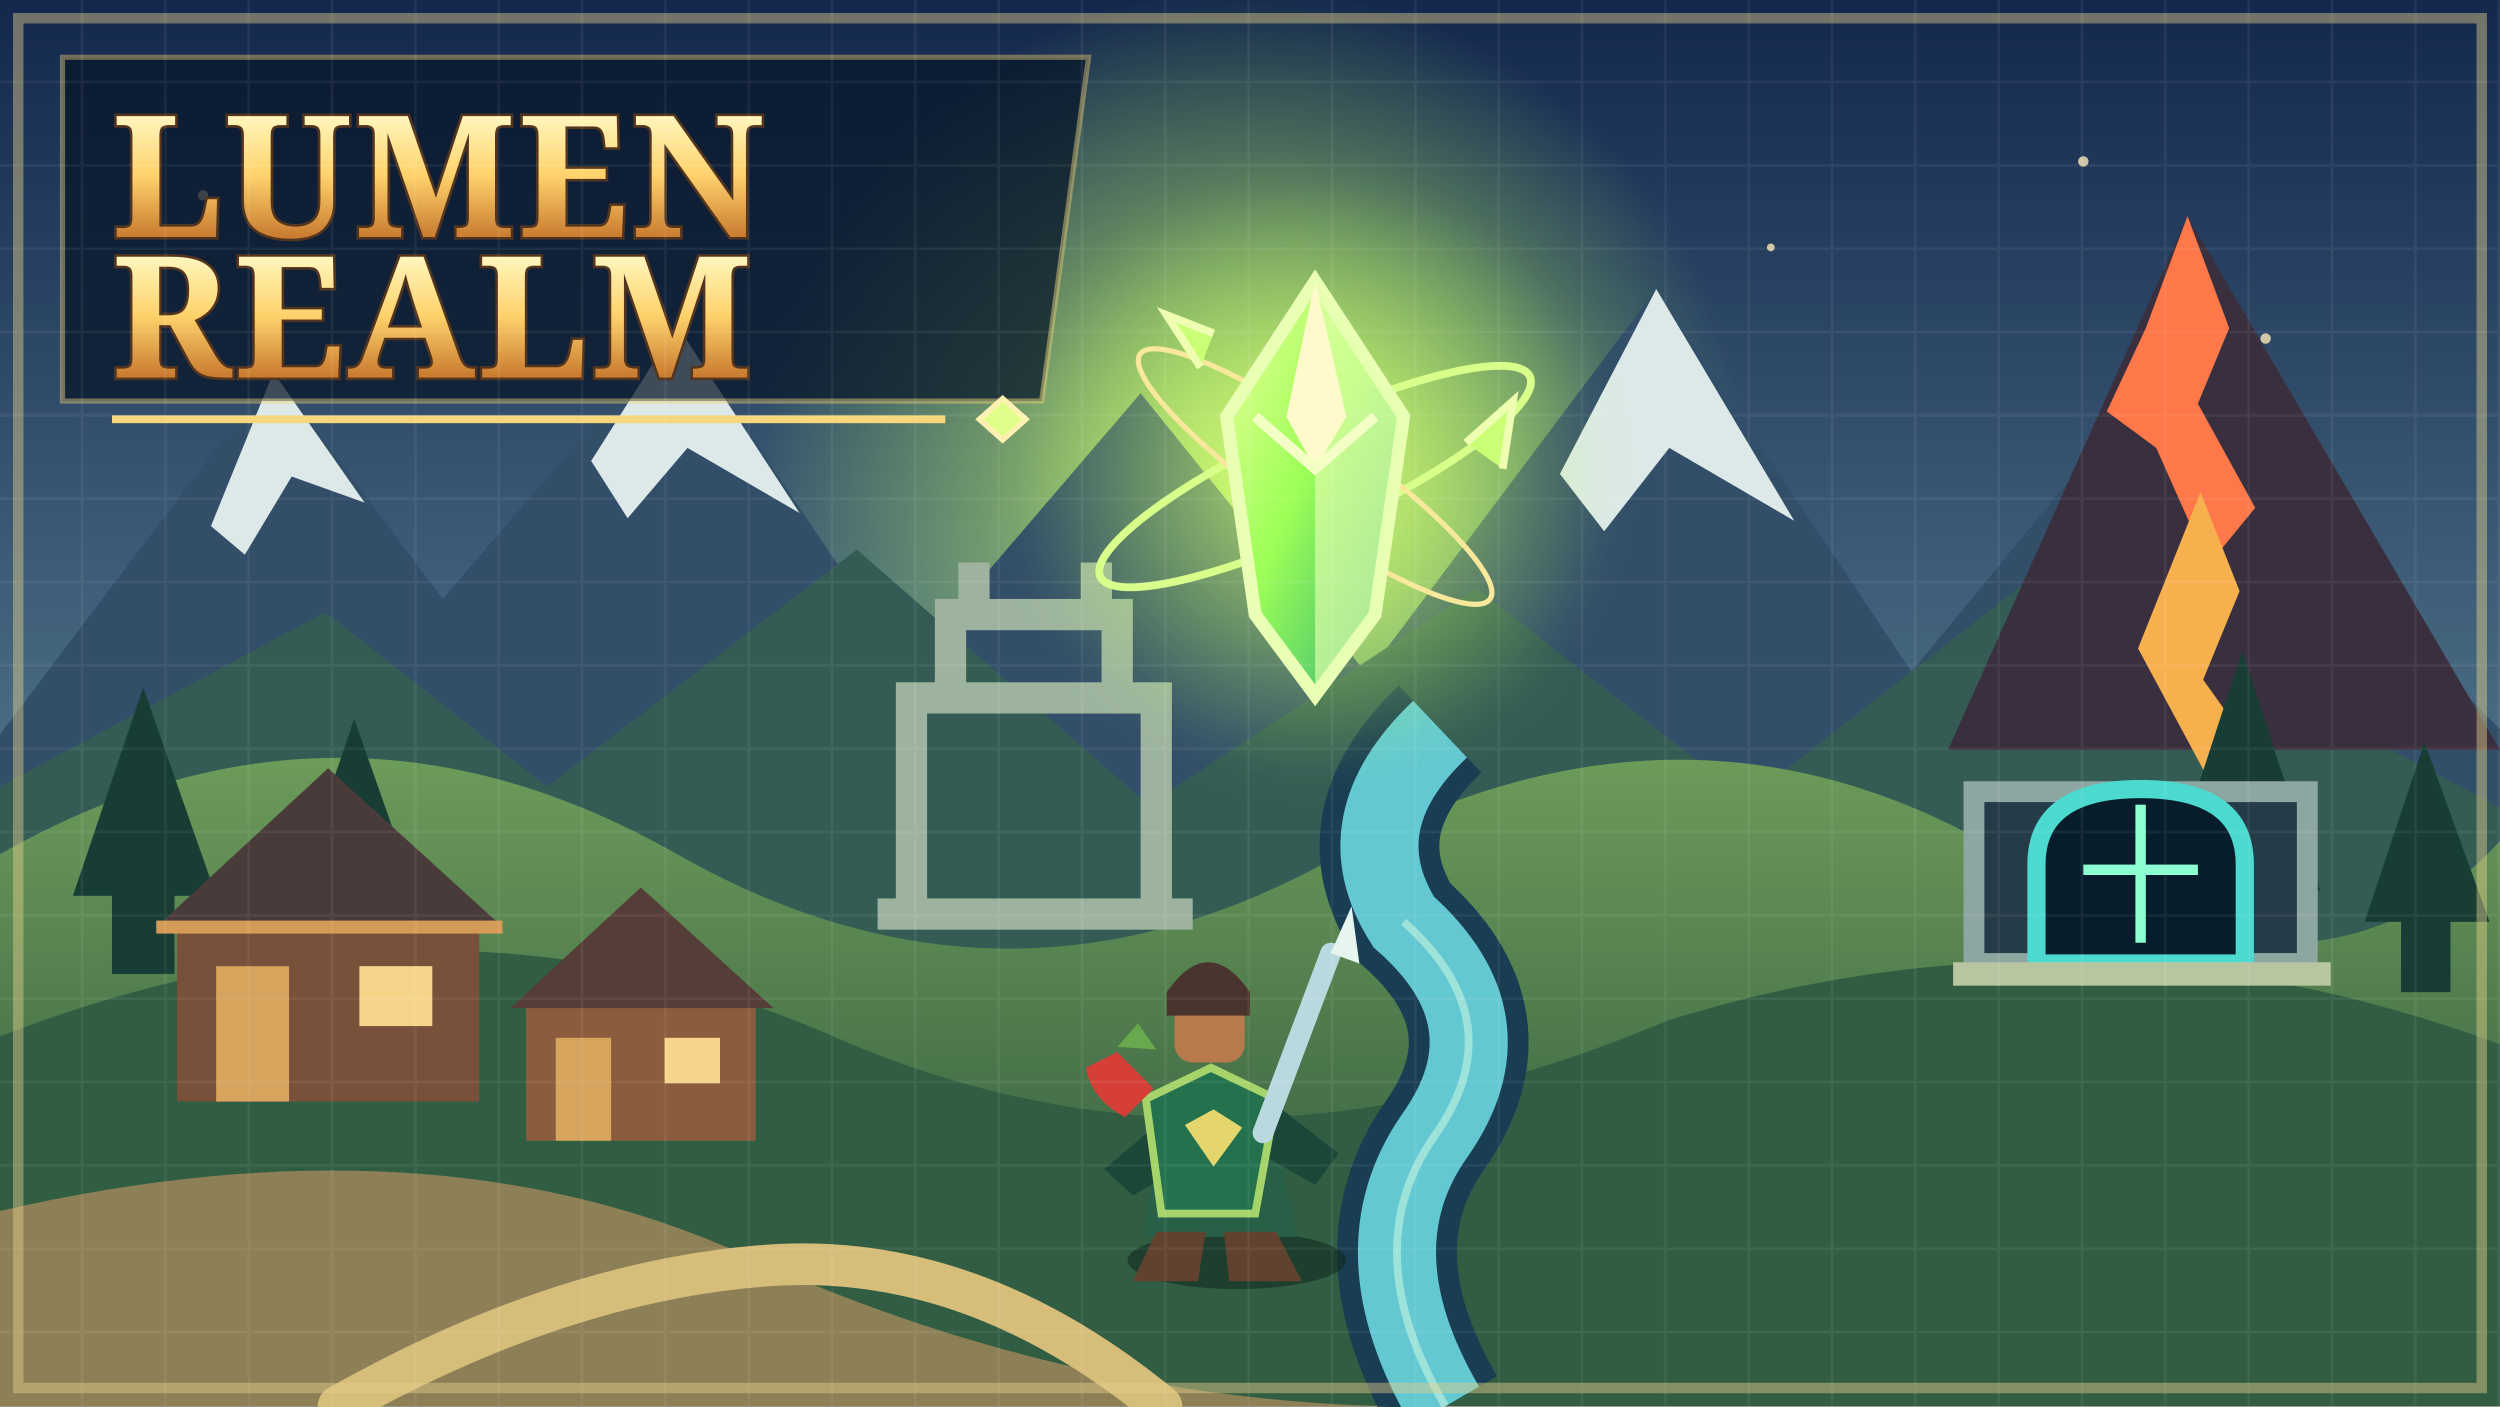
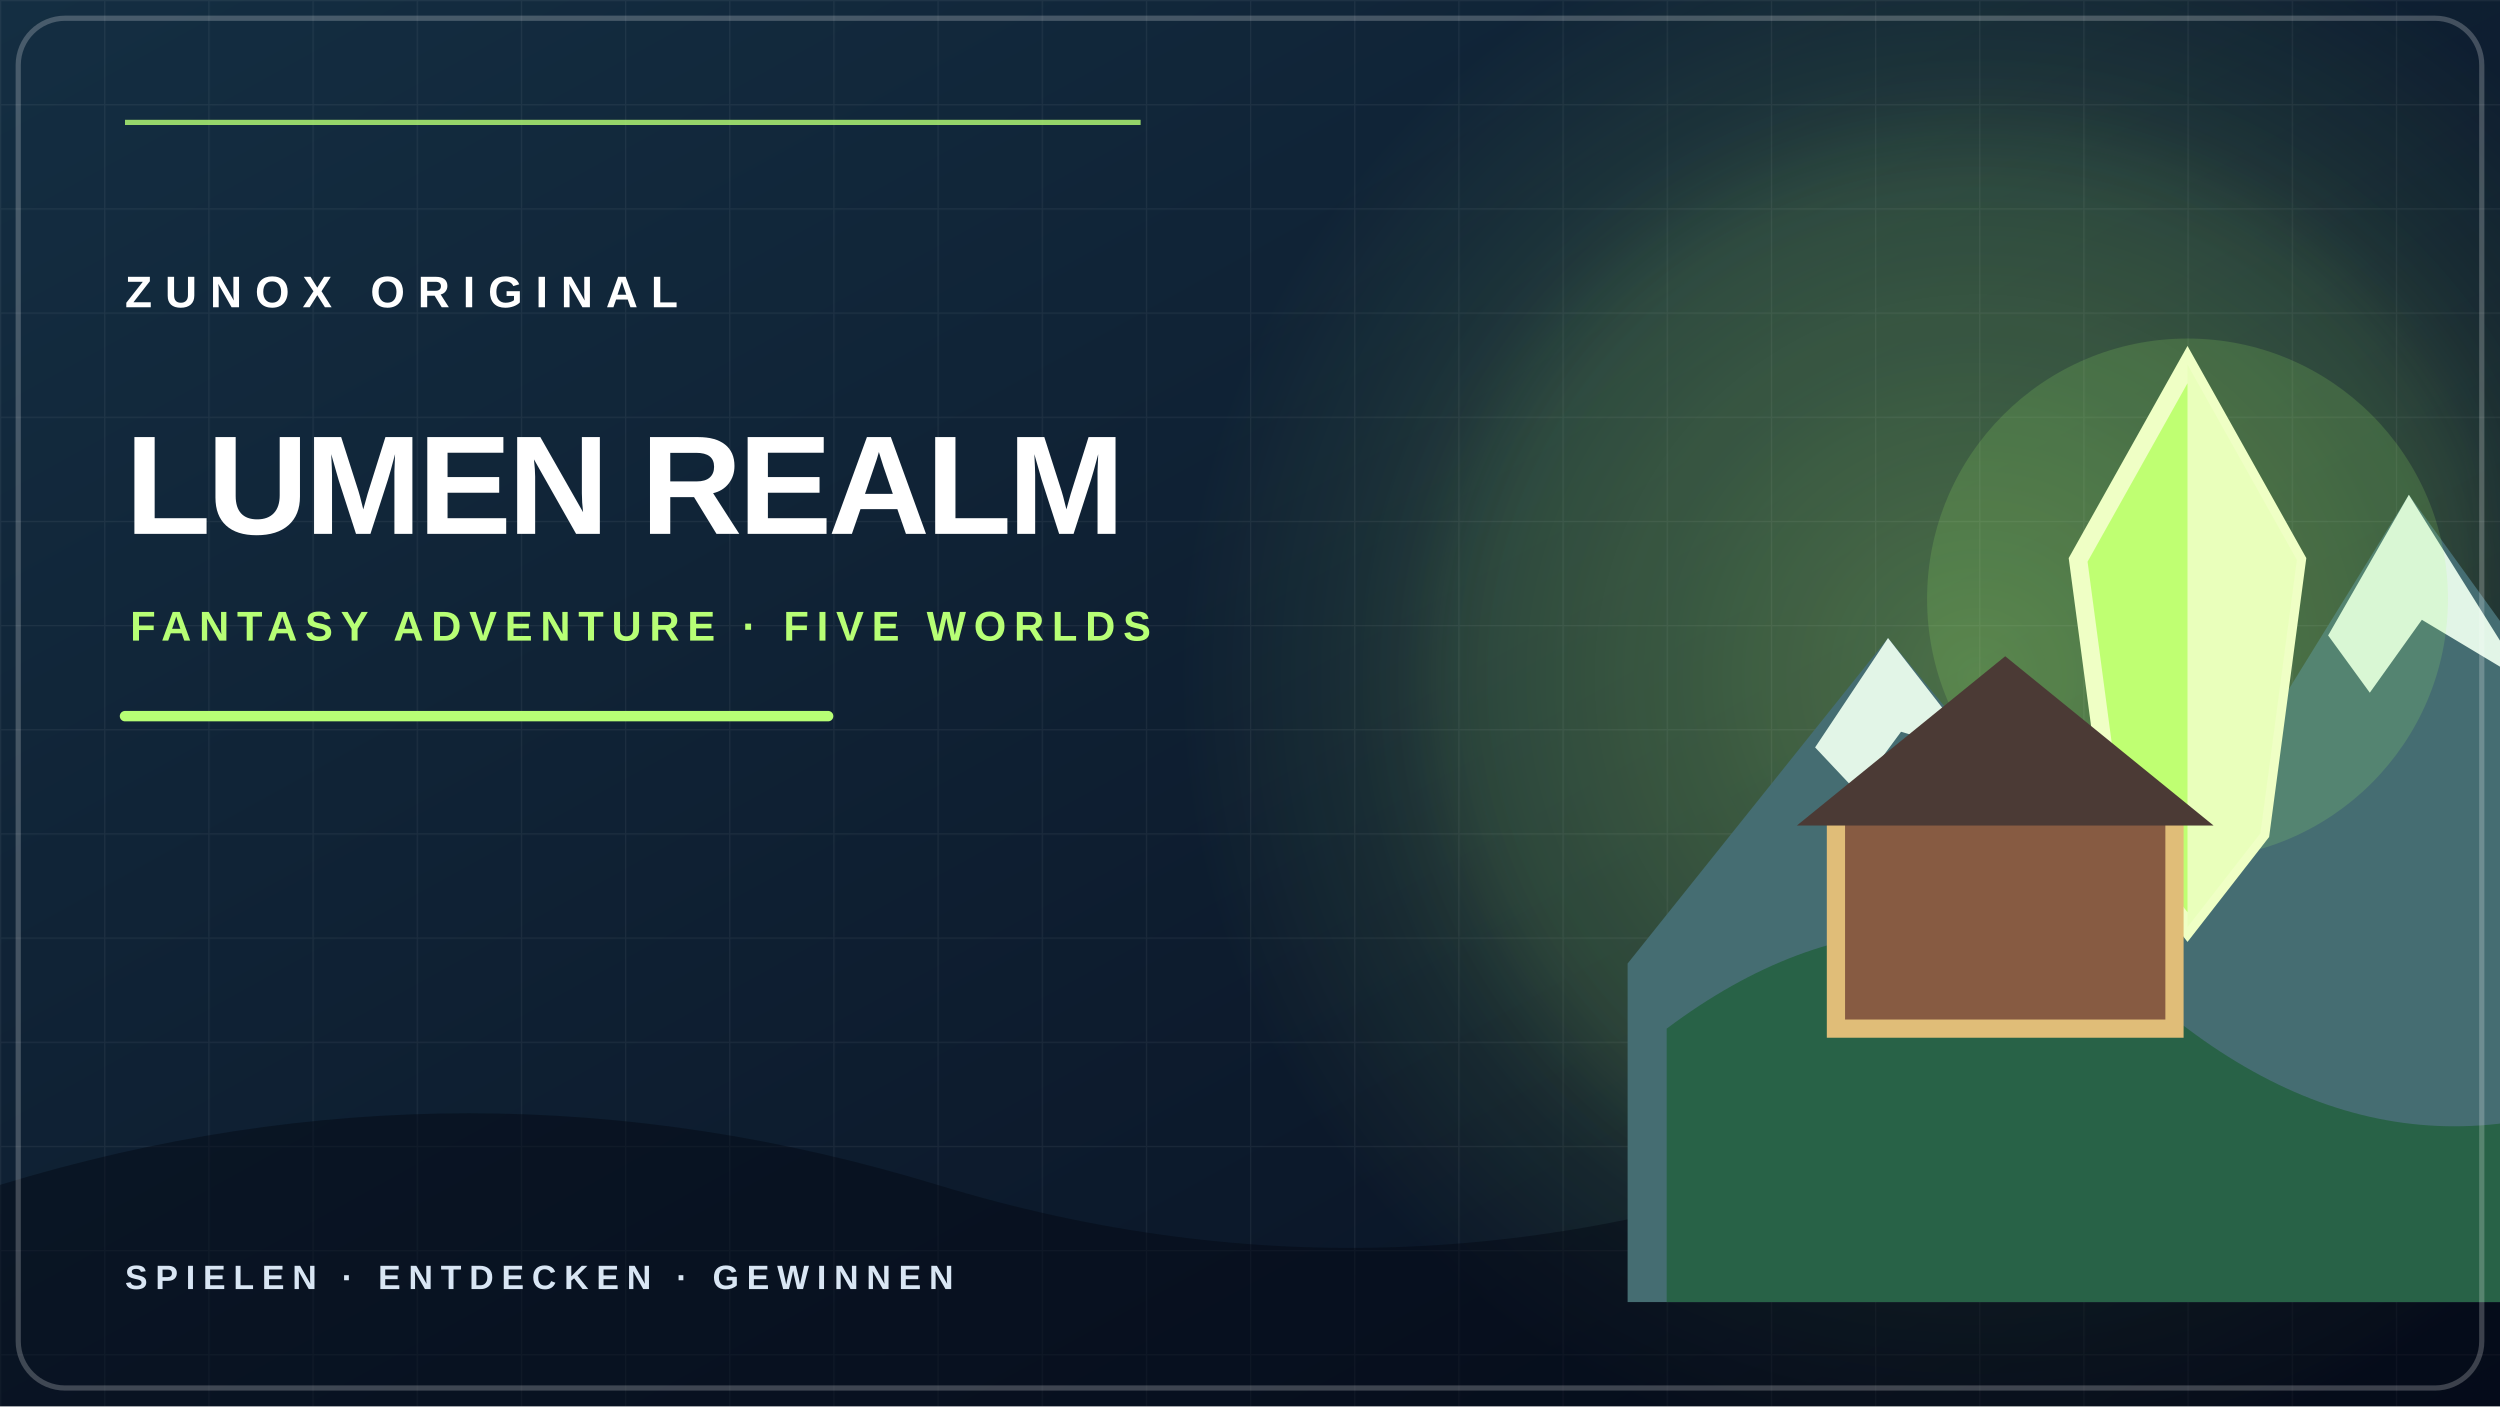
- <svg xmlns="http://www.w3.org/2000/svg" viewBox="0 0 960 540" role="img" aria-labelledby="title desc">
+ <svg xmlns="http://www.w3.org/2000/svg" viewBox="0 0 960 540" role="img" aria-labelledby="t d">
  <defs>
-     <linearGradient id="sky" x2="0" y2="1">
-       <stop stop-color="#14284e" />
-       <stop offset=".52" stop-color="#496b83" />
-       <stop offset="1" stop-color="#f2a45f" />
+     <linearGradient id="bg" x2="1" y2="1">
+       <stop stop-color="#142e42" />
+       <stop offset="1" stop-color="#080f20" />
    </linearGradient>
-     <linearGradient id="grass" x2="0" y2="1">
-       <stop stop-color="#6d9b59" />
-       <stop offset="1" stop-color="#254d3c" />
-     </linearGradient>
-     <linearGradient id="crystal" x2="1" y2="1">
-       <stop stop-color="#efff9c" />
-       <stop offset=".45" stop-color="#9dff57" />
-       <stop offset="1" stop-color="#24a878" />
-     </linearGradient>
-     <radialGradient id="glow">
-       <stop stop-color="#d9ff76" stop-opacity=".85" />
-       <stop offset="1" stop-color="#b6ff58" stop-opacity="0" />
+     <radialGradient id="halo">
+       <stop stop-color="#b7ff75" stop-opacity=".32" />
+       <stop offset="1" stop-color="#b7ff75" stop-opacity="0" />
    </radialGradient>
-     <linearGradient id="title" x2="0" y2="1">
-       <stop stop-color="#fff6bd" />
-       <stop offset=".48" stop-color="#ffd36c" />
-       <stop offset="1" stop-color="#c8792e" />
-     </linearGradient>
-     <filter id="shadow">
-       <feGaussianBlur stdDeviation="7" />
+     <pattern id="grid" width="40" height="40" patternUnits="userSpaceOnUse">
+       <path d="M40 0H0V40" fill="none" stroke="#fff" stroke-opacity=".055" />
+     </pattern>
+     <filter id="glow">
+       <feGaussianBlur stdDeviation="15" />
    </filter>
-     <pattern id="pixels" width="32" height="32" patternUnits="userSpaceOnUse">
-       <path d="M0 31.5H32M31.5 0V32" stroke="#fff" stroke-opacity=".06" />
-     </pattern>
  </defs>
-   <rect width="960" height="540" fill="url(#sky)" />
-   <circle cx="480" cy="186" r="190" fill="url(#glow)" />
-   <g fill="#fce8b5" opacity=".8">
-     <circle cx="78" cy="75" r="2" />
-     <circle cx="160" cy="112" r="2" />
-     <circle cx="800" cy="62" r="2" />
-     <circle cx="870" cy="130" r="2" />
-     <circle cx="680" cy="95" r="1.5" />
+   <rect width="960" height="540" fill="url(#bg)" />
+   <circle cx="760" cy="260" r="310" fill="url(#halo)" />
+   <circle cx="760" cy="260" r="210" fill="#b7ff75" opacity=".08" filter="url(#glow)" />
+   <rect width="960" height="540" fill="url(#grid)" />
+   <path d="M0 455Q180 400 360 455T720 440T960 455V540H0Z" fill="#020711" opacity=".45" />
+   <g transform="translate(625 70)">
+     <path d="M0 300 100 175l95 115 105-170 130 180v130H0Z" fill="#456d72" />
+     <path d="m100 175 35 45-30-9-17 23-16-17Zm200-55 45 72-40-24-20 28-16-22Z" fill="#e2f5e7" />
+     <path d="M15 325q100-75 200 0t210 0v105H15Z" fill="#286247" />
+     <circle cx="215" cy="160" r="100" fill="#a6ff6a" opacity=".16" />
+     <path d="m215 70 42 75-14 105-28 36-28-36-14-105Z" fill="#bfff72" stroke="#efffc5" stroke-width="7" />
+     <path d="m215 70 0 216 28-36 14-105Z" fill="#e9ffbb" />
+     <path d="M80 325v-80l65-45 65 45v80Z" fill="#875b42" stroke="#e0bd78" stroke-width="7" />
+     <path d="m65 247 80-65 80 65Z" fill="#4b3a35" />
  </g>
-   <path d="M0 282 105 143 170 230 260 125 348 256 438 151 525 259 636 111 734 258 827 145 960 280V390H0Z" fill="#324e69" />
-   <path d="m105 143 35 50-28-10-18 30-13-11Zm155-18 47 72-43-25-23 27-14-22Zm376-14 53 89-48-28-25 32-17-22Zm191 34 48 65-44-25-22 22-15-18Z" fill="#dce9e8" />
-   <path d="M0 302 125 235l85 67 119-91 112 98 126-83 104 81 114-89 175 92v110H0Z" fill="#345c55" />
-   <path d="m748 288 92-205 120 205Z" fill="#392f3e" />
-   <path d="m824 126 16-43 16 43-12 29 22 40-18 22-20-45-19-14Z" fill="#ff7849" />
-   <path d="m845 189 15 38-14 34 20 28-17 12-28-52Z" fill="#f7b04e" />
-   <path d="M0 328q130-74 260 0t260-3q130-68 250 3t190-5v217H0Z" fill="url(#grass)" />
-   <path d="M0 398q170-66 320 0t320-6q160-50 320 9v139H0Z" fill="#315d43" />
-   <g fill="#173d35">
-     <path d="m28 344 27-80 28 80h-16v30H43v-30Zm83 6 25-74 26 74h-15v28h-21v-28Zm720-8 30-92 30 92h-18v34h-24v-34Zm77 12 23-69 25 69h-15v27h-19v-27Z" />
-   </g>
-   <path d="M555 540q-35-60-4-104t-12-82q-24-38 14-74" fill="none" stroke="#193d52" stroke-width="46" />
-   <path d="M555 540q-35-60-4-104t-12-82q-24-38 14-74" fill="none" stroke="#63c8d2" stroke-width="30" />
-   <path d="M555 540q-35-60-4-104t-12-82" fill="none" stroke="#c5f5df" stroke-opacity=".6" stroke-width="3" />
-   <g transform="translate(68 294)">
-     <path d="M0 60 58 10l58 50v69H0Z" fill="#79503a" />
-     <path d="m-8 62 66-61 67 61Z" fill="#493b39" />
-     <path d="M15 77h28v52H15z" fill="#d6a45c" />
-     <path d="M70 77h28v23H70z" fill="#f6d58b" />
-     <path d="M-8 62h133" stroke="#d49b57" stroke-width="5" />
-   </g>
-   <g transform="translate(202 340) scale(.76)">
-     <path d="M0 60 58 10l58 50v69H0Z" fill="#8b5c3d" />
-     <path d="m-8 62 66-61 67 61Z" fill="#563e38" />
-     <path d="M15 77h28v52H15z" fill="#d6a45c" />
-     <path d="M70 77h28v23H70z" fill="#f6d58b" />
-   </g>
-   <g fill="none" stroke="#9db3a0" stroke-width="12">
-     <path d="M350 351V268h94v83M365 268v-32h64v32M374 236v-20m47 20v-20" />
-     <path d="M337 351h121" />
-   </g>
-   <g transform="translate(758 304)">
-     <path d="M0 66V0h128v66Z" fill="#263b48" stroke="#8ea6a2" stroke-width="8" />
-     <path d="M24 66V28q0-29 40-29t40 29v38Z" fill="#071d2c" stroke="#4cd9d0" stroke-width="7" />
-     <path d="M64 5v53m-22-28h44" stroke="#8effd0" stroke-width="4" />
-     <path d="M-8 70h145" stroke="#b7c6a0" stroke-width="9" />
-   </g>
-   <g transform="translate(505 183)">
-     <circle r="116" fill="url(#glow)" filter="url(#shadow)" />
-     <ellipse rx="91" ry="20" fill="none" stroke="#d8ff8a" stroke-width="3" transform="rotate(-25)" />
-     <ellipse rx="82" ry="17" fill="none" stroke="#f7e89b" stroke-width="2" transform="rotate(35)" />
-     <path d="m0-75 34 52-11 76-23 31-23-31-11-76Z" fill="url(#crystal)" stroke="#e9ffb4" stroke-width="5" />
-     <path d="m0-75 0 159 23-31 11-76Z" fill="#e5ffad" opacity=".65" />
-     <path d="m0-75-11 52 11 20 12-20Z" fill="#fff9cb" />
-     <path d="m-23-23 23 20 23-20" fill="none" stroke="#f3ffc5" stroke-width="4" />
-     <path d="m-44-42-13-20 18 7m97 42 18-16-4 26" fill="#caff75" stroke="#efffb1" stroke-width="3" />
-   </g>
-   <path d="M0 465q165-38 286 17t247 58H0Z" fill="#8d8056" />
-   <path d="M130 540q85-48 164-54t152 54" fill="none" stroke="#d6bd7a" stroke-width="16" stroke-linecap="round" />
-   <g transform="translate(463 393)">
-     <ellipse cx="12" cy="91" rx="42" ry="11" fill="#10291f" opacity=".6" />
-     <path d="M-15 28 24 28 35 82H-24Z" fill="#275f47" />
-     <path d="m-13 34-26 22 11 10 30-17m26-17 23 18-9 12-28-16" fill="#1b4739" />
-     <path d="m-19 80 19 0-3 19h-25Zm26 0h20l10 19H9Z" fill="#60422f" />
-     <path d="m-23 29 25-12 25 12-8 44H-17Z" fill="#24724d" stroke="#a6d46b" stroke-width="3" />
-     <path d="m-8 39 11-6 11 7-11 15Z" fill="#e4d66c" />
-     <rect x="-12" y="-12" width="27" height="27" rx="7" fill="#b8794d" />
-     <path d="M-15-12q16-23 32 0v9h-32Z" fill="#49352d" />
-     <path d="M22 42 48-27" stroke="#b9d9df" stroke-width="8" stroke-linecap="round" />
-     <path d="m48-27 8-18 3 22Z" fill="#e6f5ed" />
-     <path d="M-31 36q-13-7-15-19l12-6 14 14Z" fill="#d63f38" />
-     <path d="m-34 9 8-9 7 10" fill="#69a94d" />
-   </g>
-   <path d="M24 22h394l-18 132H24Z" fill="#071629" opacity=".74" stroke="#f6d37b" stroke-opacity=".55" stroke-width="2" />
-   <text x="43" y="91" fill="url(#title)" font-family="Georgia,serif" font-size="65" font-weight="bold" letter-spacing="1" stroke="#53351f" stroke-width="2" paint-order="stroke">LUMEN</text>
-   <text x="43" y="145" fill="url(#title)" font-family="Georgia,serif" font-size="65" font-weight="bold" letter-spacing="1" stroke="#53351f" stroke-width="2" paint-order="stroke">REALM</text>
-   <path d="M43 161h320" stroke="#f7d77b" stroke-width="3" />
-   <path d="m385 153 9 8-9 8-9-8Z" fill="#dfff89" stroke="#fff1b2" stroke-width="2" />
-   <rect width="960" height="540" fill="url(#pixels)" />
-   <rect x="7" y="7" width="946" height="526" fill="none" stroke="#e6d08b" stroke-opacity=".45" stroke-width="4" />
+   <path d="M48 46h390v2H48Z" fill="#b7ff75" opacity=".8" />
+   <text x="48" y="118" fill="#fff" font-family="Arial,sans-serif" font-size="17" font-weight="800" letter-spacing="5">ZUNOX ORIGINAL</text>
+   <text x="48" y="205" fill="#fff" font-family="Arial,sans-serif" font-size="54" font-weight="1000" letter-spacing="-1.5">LUMEN REALM</text>
+   <text x="50" y="246" fill="#b7ff75" font-family="Arial,sans-serif" font-size="16" font-weight="800" letter-spacing="3">FANTASY ADVENTURE · FIVE WORLDS</text>
+   <path d="M48 275h270" stroke="#b7ff75" stroke-width="4" stroke-linecap="round" />
+   <text x="48" y="495" fill="#d9e6f4" font-family="Arial,sans-serif" font-size="13" font-weight="700" letter-spacing="3">SPIELEN · ENTDECKEN · GEWINNEN</text>
+   <rect x="7" y="7" width="946" height="526" rx="18" fill="none" stroke="#fff" stroke-opacity=".22" stroke-width="2" />
</svg>
